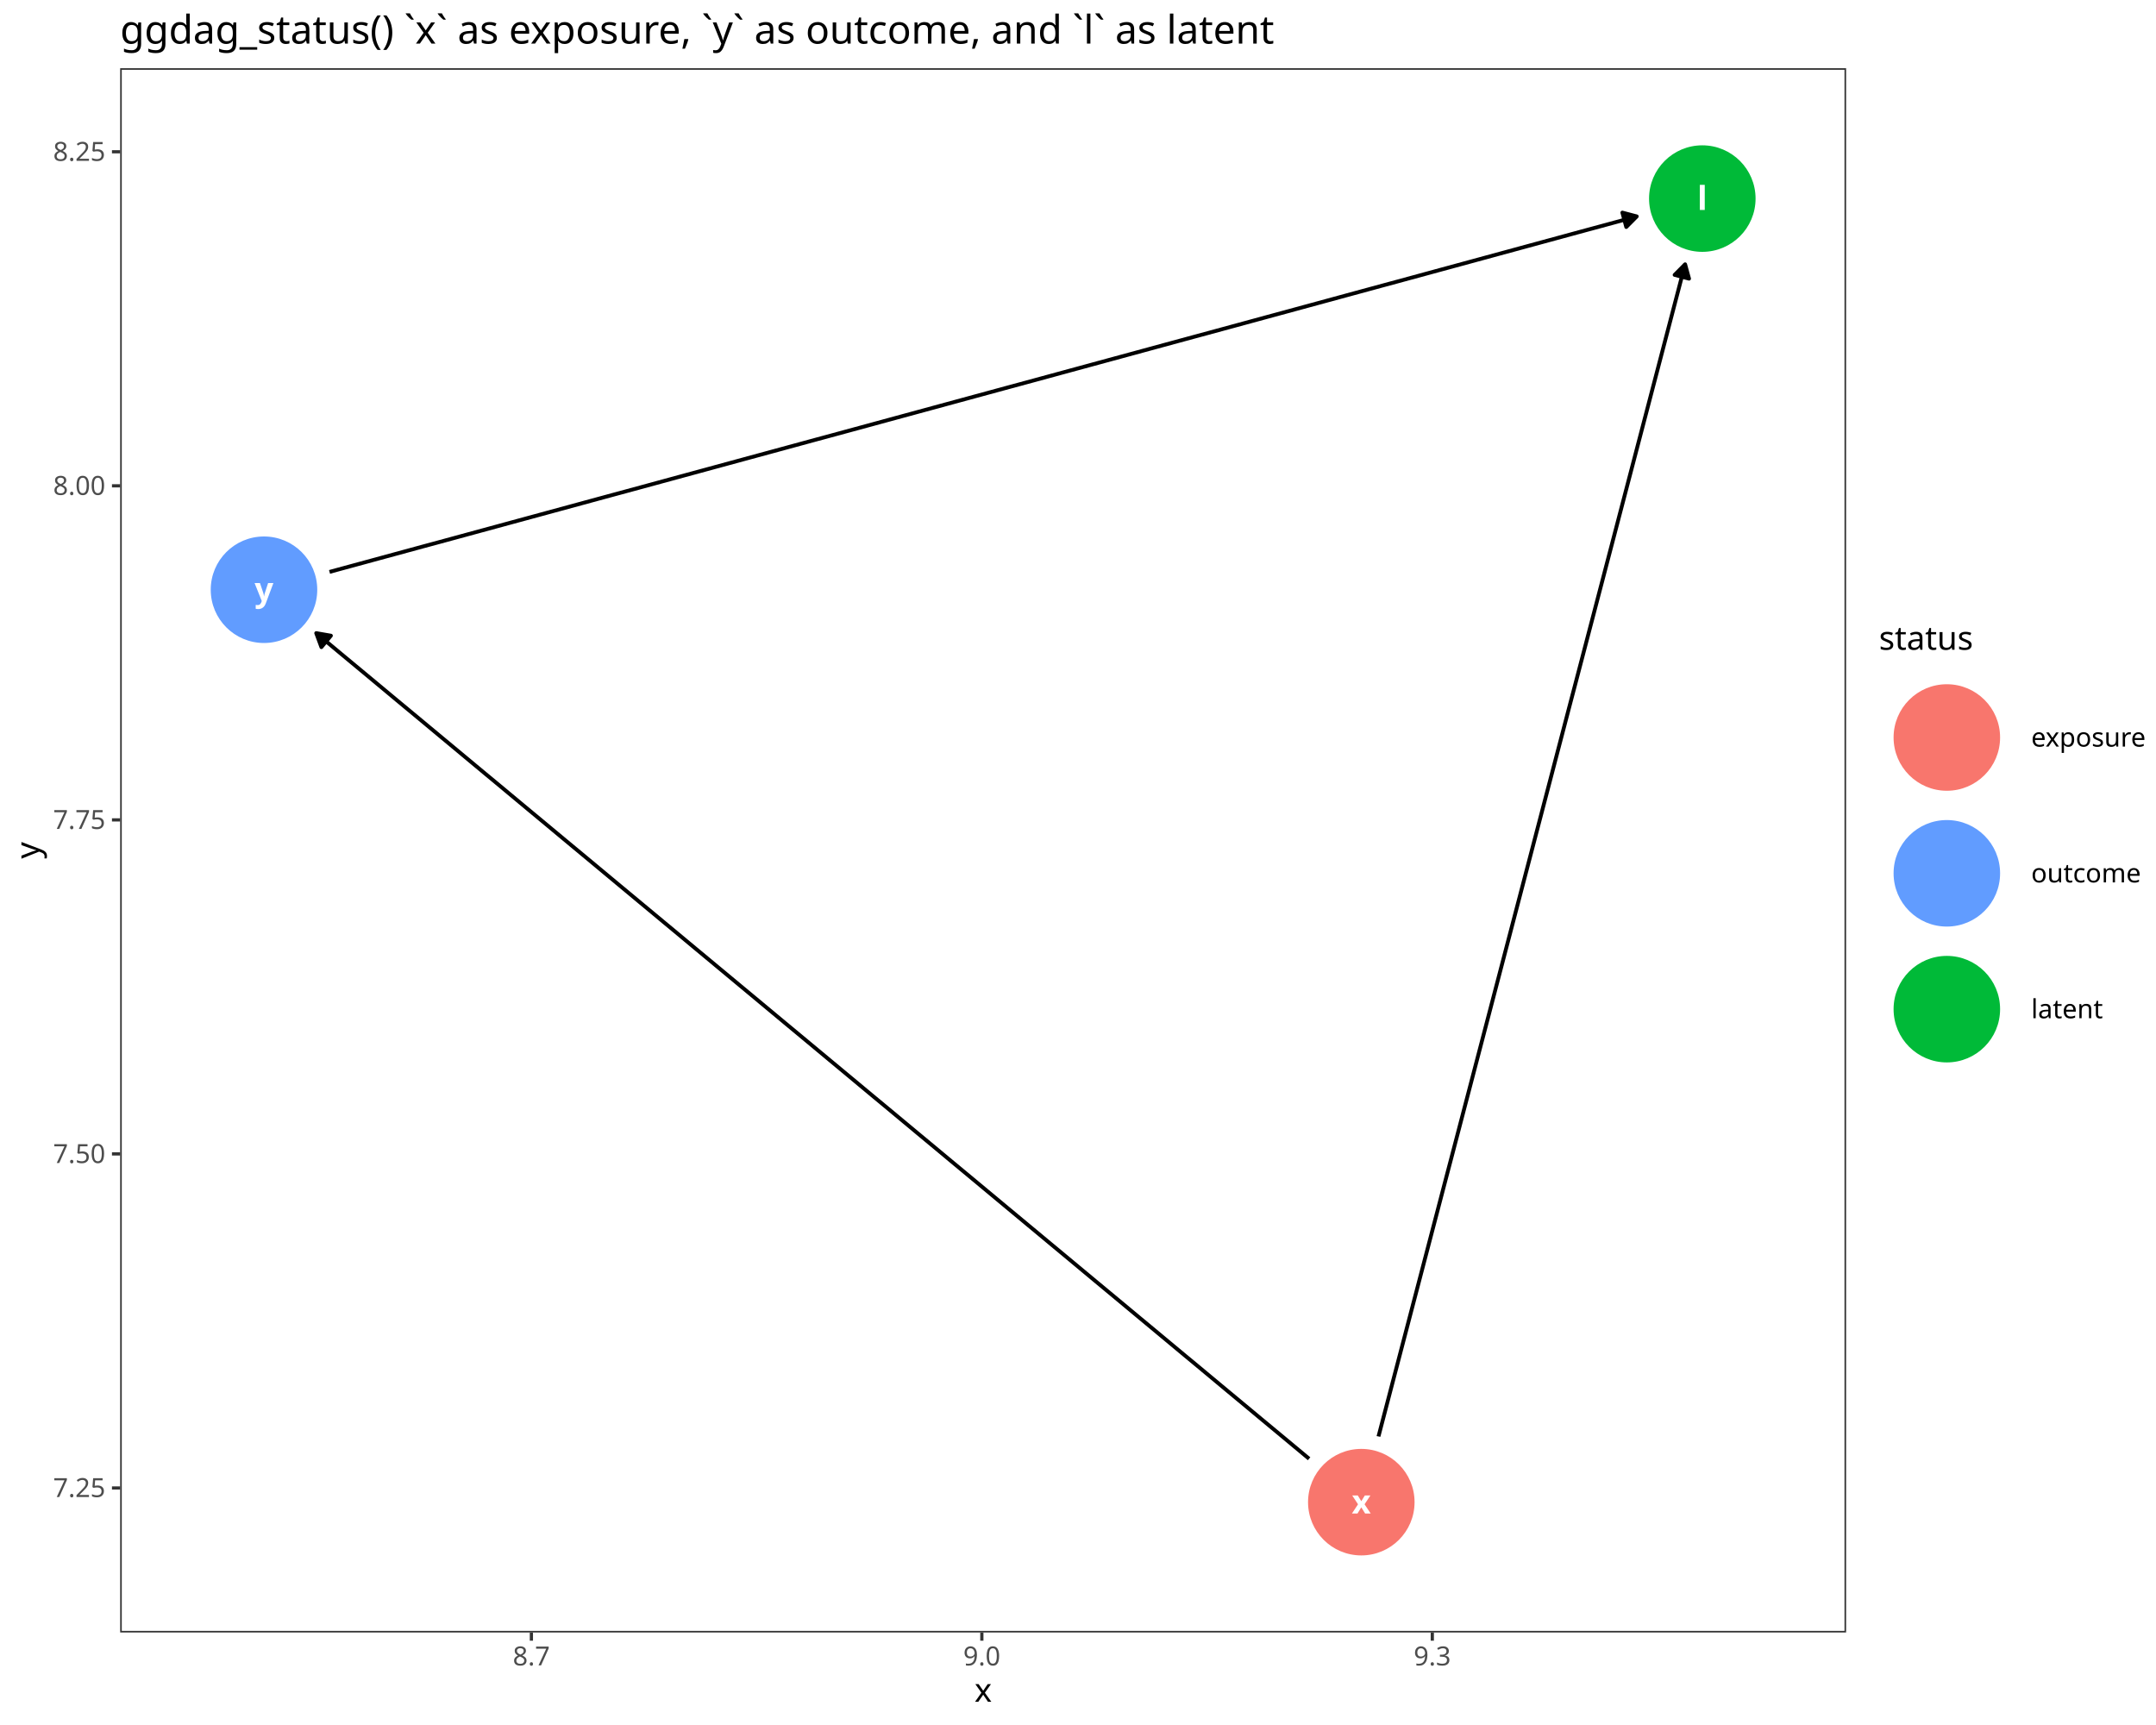
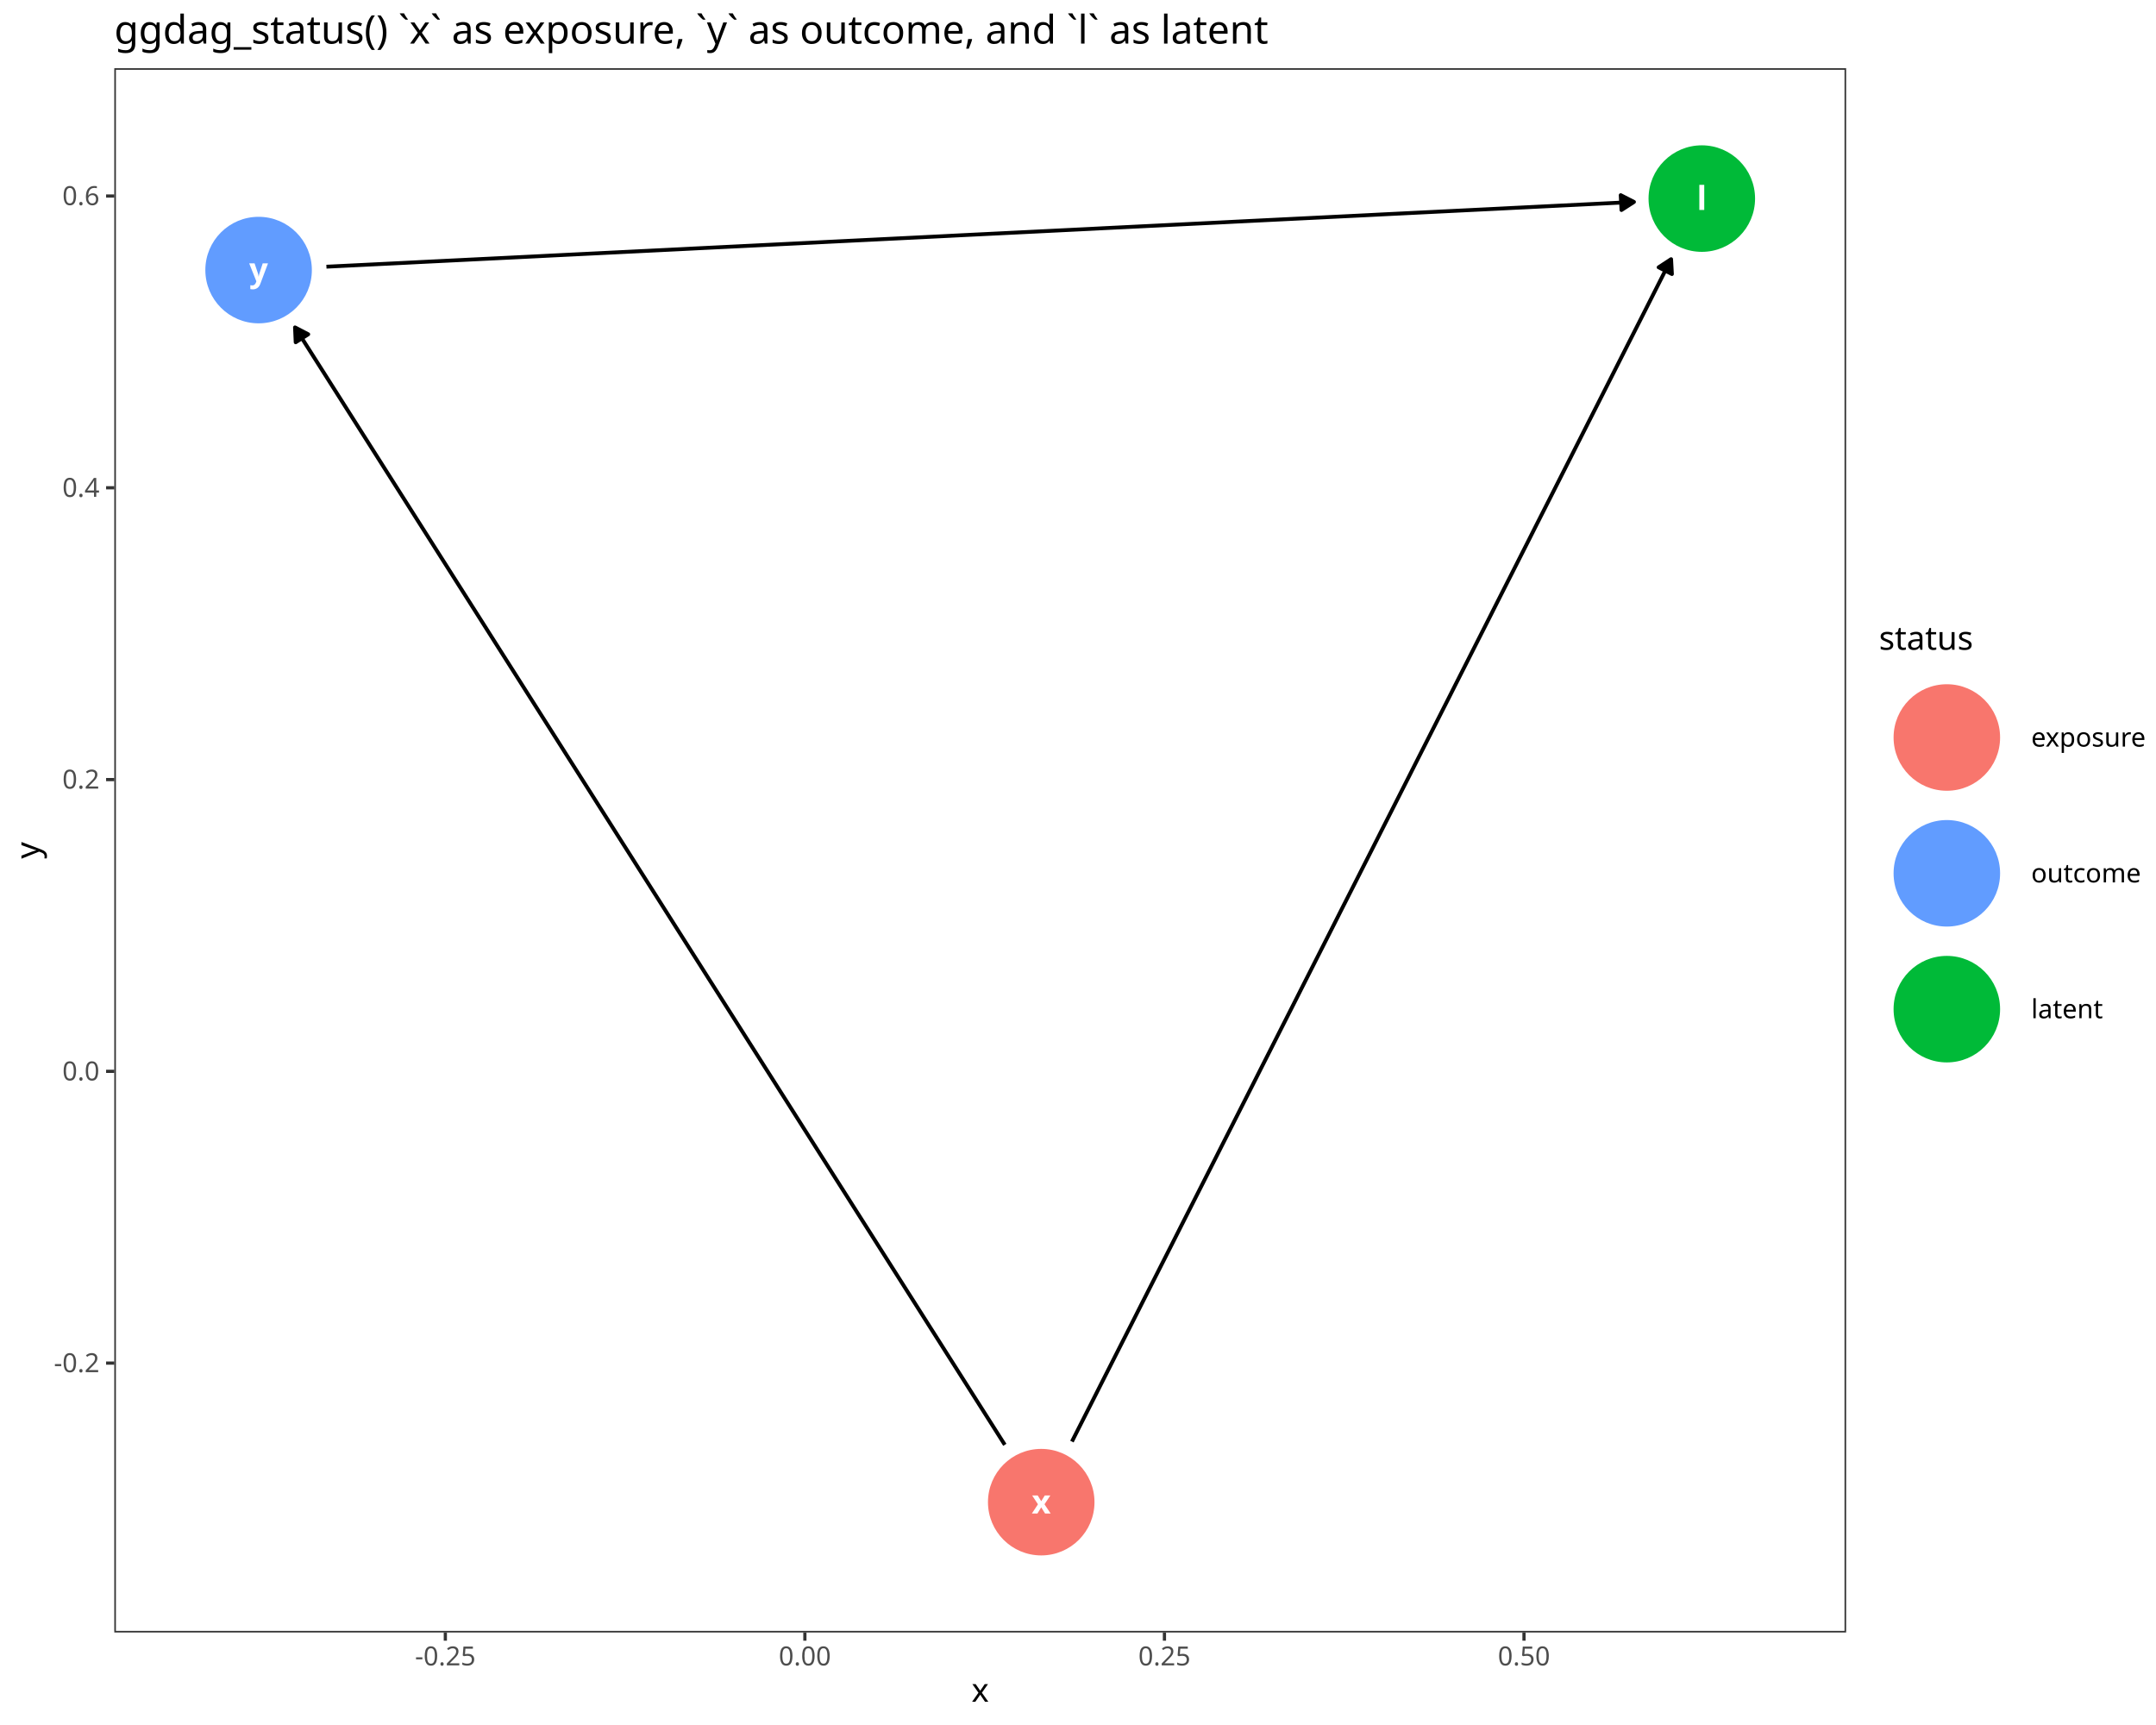
<svg xmlns="http://www.w3.org/2000/svg" class="svglite" data-engine-version="2.0" width="720.00pt" height="576.00pt" viewBox="0 0 720.00 576.00">
  <defs>
    <style type="text/css">
    .svglite line, .svglite polyline, .svglite polygon, .svglite path, .svglite rect, .svglite circle {
      fill: none;
      stroke: #000000;
      stroke-linecap: round;
      stroke-linejoin: round;
      stroke-miterlimit: 10.00;
    }
  </style>
  </defs>
  <rect width="100%" height="100%" style="stroke: none; fill: #FFFFFF;" />
  <defs>
    <clipPath id="cpMC4wMHw3MjAuMDB8MC4wMHw1NzYuMDA=">
      <rect x="0.00" y="0.00" width="720.00" height="576.00" />
    </clipPath>
  </defs>
  <g clip-path="url(#cpMC4wMHw3MjAuMDB8MC4wMHw1NzYuMDA=)">
    <rect x="0.00" y="0.00" width="720.00" height="576.00" style="stroke-width: 1.07; stroke: #FFFFFF; fill: #FFFFFF;" />
  </g>
  <defs>
-     <clipPath id="cpNDAuMTN8NjE2LjUyfDIyLjc4fDU0NS4xMQ==">
-       <rect x="40.13" y="22.78" width="576.38" height="522.33" />
+     <clipPath id="cpMzguMTd8NjE2LjUyfDIyLjc4fDU0NS4xMQ==">
+       <rect x="38.17" y="22.78" width="578.35" height="522.33" />
    </clipPath>
  </defs>
-   <g clip-path="url(#cpNDAuMTN8NjE2LjUyfDIyLjc4fDU0NS4xMQ==)">
-     <rect x="40.13" y="22.78" width="576.38" height="522.33" style="stroke-width: 1.07; stroke: none; fill: #FFFFFF;" />
-     <polyline points="460.35,479.65 460.36,479.60 461.51,475.20 462.66,470.81 463.81,466.41 464.96,462.01 466.11,457.62 467.26,453.22 468.41,448.82 469.56,444.43 470.71,440.03 471.86,435.63 473.01,431.24 474.16,426.84 475.31,422.44 476.46,418.05 477.61,413.65 478.76,409.25 479.91,404.86 481.06,400.46 482.21,396.06 483.36,391.67 484.52,387.27 485.67,382.87 486.82,378.48 487.97,374.08 489.12,369.68 490.27,365.29 491.42,360.89 492.57,356.49 493.72,352.10 494.87,347.70 496.02,343.30 497.17,338.91 498.32,334.51 499.47,330.11 500.62,325.72 501.77,321.32 502.92,316.92 504.07,312.53 505.22,308.13 506.37,303.73 507.52,299.34 508.67,294.94 509.82,290.54 510.97,286.15 512.12,281.75 513.27,277.35 514.42,272.96 515.57,268.56 516.72,264.16 517.87,259.77 519.02,255.37 520.17,250.97 521.32,246.58 522.47,242.18 523.62,237.78 524.77,233.39 525.93,228.99 527.08,224.59 528.23,220.20 529.38,215.80 530.53,211.40 531.68,207.01 532.83,202.61 533.98,198.21 535.13,193.82 536.28,189.42 537.43,185.02 538.58,180.63 539.73,176.23 540.88,171.83 542.03,167.44 543.18,163.04 544.33,158.64 545.48,154.25 546.63,149.85 547.78,145.45 548.93,141.05 550.08,136.66 551.23,132.26 552.38,127.86 553.53,123.47 554.68,119.07 555.83,114.67 556.98,110.28 558.13,105.88 559.28,101.48 560.43,97.09 561.58,92.69 562.73,88.29 562.75,88.25 " style="stroke-width: 1.28; stroke-linecap: butt;" />
-     <polygon points="564.06,93.05 562.75,88.25 559.24,91.79 " style="stroke-width: 1.28; stroke-linecap: butt; fill: #000000;" />
-     <polyline points="437.17,487.09 436.10,486.20 432.40,483.12 428.70,480.04 425.00,476.97 421.29,473.89 417.59,470.81 413.89,467.73 410.19,464.66 406.49,461.58 402.79,458.50 399.09,455.42 395.38,452.35 391.68,449.27 387.98,446.19 384.28,443.11 380.58,440.04 376.88,436.96 373.18,433.88 369.47,430.80 365.77,427.73 362.07,424.65 358.37,421.57 354.67,418.49 350.97,415.42 347.27,412.34 343.56,409.26 339.86,406.18 336.16,403.11 332.46,400.03 328.76,396.95 325.06,393.87 321.36,390.80 317.65,387.72 313.95,384.64 310.25,381.56 306.55,378.49 302.85,375.41 299.15,372.33 295.45,369.25 291.74,366.18 288.04,363.10 284.34,360.02 280.64,356.94 276.94,353.87 273.24,350.79 269.54,347.71 265.83,344.63 262.13,341.56 258.43,338.48 254.73,335.40 251.03,332.32 247.33,329.25 243.63,326.17 239.92,323.09 236.22,320.01 232.52,316.94 228.82,313.86 225.12,310.78 221.42,307.71 217.72,304.63 214.01,301.55 210.31,298.47 206.61,295.40 202.91,292.32 199.21,289.24 195.51,286.16 191.81,283.09 188.10,280.01 184.40,276.93 180.70,273.85 177.00,270.78 173.30,267.70 169.60,264.62 165.90,261.54 162.19,258.47 158.49,255.39 154.79,252.31 151.09,249.23 147.39,246.16 143.69,243.08 139.99,240.00 136.28,236.92 132.58,233.85 128.88,230.77 125.18,227.69 121.48,224.61 117.78,221.54 114.07,218.46 110.37,215.38 106.67,212.30 105.60,211.41 " style="stroke-width: 1.28; stroke-linecap: butt;" />
-     <polygon points="110.51,212.26 105.60,211.41 107.33,216.09 " style="stroke-width: 1.28; stroke-linecap: butt; fill: #000000;" />
-     <polyline points="110.05,190.97 112.42,190.32 117.28,189.00 122.13,187.68 126.98,186.36 131.83,185.04 136.68,183.72 141.53,182.40 146.39,181.09 151.24,179.77 156.09,178.45 160.94,177.13 165.79,175.81 170.64,174.49 175.50,173.17 180.35,171.85 185.20,170.53 190.05,169.21 194.90,167.89 199.75,166.57 204.61,165.25 209.46,163.94 214.31,162.62 219.16,161.30 224.01,159.98 228.86,158.66 233.72,157.34 238.57,156.02 243.42,154.70 248.27,153.38 253.12,152.06 257.98,150.74 262.83,149.42 267.68,148.10 272.53,146.78 277.38,145.47 282.23,144.15 287.09,142.83 291.94,141.51 296.79,140.19 301.64,138.87 306.49,137.55 311.34,136.23 316.20,134.91 321.05,133.59 325.90,132.27 330.75,130.95 335.60,129.63 340.45,128.32 345.31,127.00 350.16,125.68 355.01,124.36 359.86,123.04 364.71,121.72 369.56,120.40 374.42,119.08 379.27,117.76 384.12,116.44 388.97,115.12 393.82,113.80 398.68,112.48 403.53,111.17 408.38,109.85 413.23,108.53 418.08,107.21 422.93,105.89 427.79,104.57 432.64,103.25 437.49,101.93 442.34,100.61 447.19,99.29 452.04,97.97 456.90,96.65 461.75,95.33 466.60,94.02 471.45,92.70 476.30,91.38 481.15,90.06 486.01,88.74 490.86,87.42 495.71,86.10 500.56,84.78 505.41,83.46 510.26,82.14 515.12,80.82 519.97,79.50 524.82,78.18 529.67,76.86 534.52,75.55 539.38,74.23 544.23,72.91 546.60,72.26 " style="stroke-width: 1.28; stroke-linecap: butt;" />
-     <polygon points="543.09,75.80 546.60,72.26 541.79,70.99 " style="stroke-width: 1.28; stroke-linecap: butt; fill: #000000;" />
-     <circle cx="568.49" cy="66.31" r="17.43" style="stroke-width: 0.71; stroke: #00BA38; fill: #00BA38;" />
-     <circle cx="454.61" cy="501.59" r="17.43" style="stroke-width: 0.71; stroke: #F8766D; fill: #F8766D;" />
-     <circle cx="88.16" cy="196.92" r="17.43" style="stroke-width: 0.71; stroke: #619CFF; fill: #619CFF;" />
-     <text x="568.49" y="70.11" text-anchor="middle" style="font-size: 11.04px; font-weight: bold; fill: #FFFFFF; font-family: sans;" textLength="2.45px" lengthAdjust="spacingAndGlyphs">l</text>
-     <text x="454.61" y="505.38" text-anchor="middle" style="font-size: 11.04px; font-weight: bold; fill: #FFFFFF; font-family: sans;" textLength="5.52px" lengthAdjust="spacingAndGlyphs">x</text>
-     <text x="88.16" y="200.72" text-anchor="middle" style="font-size: 11.04px; font-weight: bold; fill: #FFFFFF; font-family: sans;" textLength="5.52px" lengthAdjust="spacingAndGlyphs">y</text>
-     <rect x="40.13" y="22.78" width="576.38" height="522.33" style="stroke-width: 1.07; stroke: #333333;" />
+   <g clip-path="url(#cpMzguMTd8NjE2LjUyfDIyLjc4fDU0NS4xMQ==)">
+     <rect x="38.17" y="22.78" width="578.35" height="522.33" style="stroke-width: 1.07; stroke: none; fill: #FFFFFF;" />
+     <polyline points="357.97,481.36 358.86,479.60 361.09,475.20 363.32,470.81 365.55,466.41 367.77,462.01 370.00,457.62 372.23,453.22 374.46,448.82 376.69,444.43 378.92,440.03 381.14,435.63 383.37,431.24 385.60,426.84 387.83,422.44 390.06,418.05 392.29,413.65 394.51,409.25 396.74,404.86 398.97,400.46 401.20,396.06 403.43,391.67 405.66,387.27 407.88,382.87 410.11,378.48 412.34,374.08 414.57,369.68 416.80,365.29 419.03,360.89 421.25,356.49 423.48,352.10 425.71,347.70 427.94,343.30 430.17,338.91 432.40,334.51 434.62,330.11 436.85,325.72 439.08,321.32 441.31,316.92 443.54,312.53 445.77,308.13 447.99,303.73 450.22,299.34 452.45,294.94 454.68,290.54 456.91,286.15 459.14,281.75 461.36,277.35 463.59,272.96 465.82,268.56 468.05,264.16 470.28,259.77 472.50,255.37 474.73,250.97 476.96,246.58 479.19,242.18 481.42,237.78 483.65,233.39 485.87,228.99 488.10,224.59 490.33,220.20 492.56,215.80 494.79,211.40 497.02,207.01 499.24,202.61 501.47,198.21 503.70,193.82 505.93,189.42 508.16,185.02 510.39,180.63 512.61,176.23 514.84,171.83 517.07,167.44 519.30,163.04 521.53,158.64 523.76,154.25 525.98,149.85 528.21,145.45 530.44,141.05 532.67,136.66 534.90,132.26 537.13,127.86 539.35,123.47 541.58,119.07 543.81,114.67 546.04,110.28 548.27,105.88 550.50,101.48 552.72,97.09 554.95,92.69 557.18,88.29 558.07,86.54 " style="stroke-width: 1.28; stroke-linecap: butt;" />
+     <polygon points="558.34,91.51 558.07,86.54 553.90,89.26 " style="stroke-width: 1.28; stroke-linecap: butt; fill: #000000;" />
+     <polyline points="335.56,482.44 334.52,480.81 331.88,476.65 329.24,472.50 326.60,468.34 323.96,464.18 321.32,460.03 318.68,455.87 316.04,451.72 313.40,447.56 310.76,443.41 308.12,439.25 305.48,435.09 302.84,430.94 300.20,426.78 297.56,422.63 294.92,418.47 292.28,414.32 289.64,410.16 287.00,406.01 284.36,401.85 281.72,397.69 279.08,393.54 276.44,389.38 273.80,385.23 271.16,381.07 268.52,376.92 265.88,372.76 263.24,368.60 260.60,364.45 257.96,360.29 255.32,356.14 252.68,351.98 250.04,347.83 247.40,343.67 244.76,339.51 242.12,335.36 239.48,331.20 236.84,327.05 234.20,322.89 231.56,318.74 228.92,314.58 226.28,310.43 223.64,306.27 221.00,302.11 218.36,297.96 215.72,293.80 213.08,289.65 210.44,285.49 207.80,281.34 205.16,277.18 202.52,273.02 199.88,268.87 197.24,264.71 194.60,260.56 191.96,256.40 189.32,252.25 186.68,248.09 184.04,243.93 181.40,239.78 178.76,235.62 176.12,231.47 173.48,227.31 170.84,223.16 168.20,219.00 165.56,214.85 162.92,210.69 160.28,206.53 157.64,202.38 155.00,198.22 152.36,194.07 149.72,189.91 147.08,185.76 144.44,181.60 141.80,177.44 139.16,173.29 136.52,169.13 133.88,164.98 131.24,160.82 128.60,156.67 125.96,152.51 123.32,148.35 120.68,144.20 118.04,140.04 115.40,135.89 112.76,131.73 110.12,127.58 107.48,123.42 104.84,119.27 102.20,115.11 99.56,110.95 98.52,109.32 " style="stroke-width: 1.28; stroke-linecap: butt;" />
+     <polygon points="102.94,111.62 98.52,109.32 98.74,114.29 " style="stroke-width: 1.28; stroke-linecap: butt; fill: #000000;" />
+     <polyline points="109.01,89.05 110.71,88.97 115.57,88.73 120.44,88.49 125.31,88.25 130.18,88.01 135.05,87.77 139.92,87.52 144.78,87.28 149.65,87.04 154.52,86.80 159.39,86.56 164.26,86.32 169.12,86.08 173.99,85.84 178.86,85.60 183.73,85.35 188.60,85.11 193.47,84.87 198.33,84.63 203.20,84.39 208.07,84.15 212.94,83.91 217.81,83.67 222.68,83.43 227.54,83.19 232.41,82.94 237.28,82.70 242.15,82.46 247.02,82.22 251.89,81.98 256.75,81.74 261.62,81.50 266.49,81.26 271.36,81.02 276.23,80.77 281.09,80.53 285.96,80.29 290.83,80.05 295.70,79.81 300.57,79.57 305.44,79.33 310.30,79.09 315.17,78.85 320.04,78.60 324.91,78.36 329.78,78.12 334.65,77.88 339.51,77.64 344.38,77.40 349.25,77.16 354.12,76.92 358.99,76.68 363.86,76.44 368.72,76.19 373.59,75.95 378.46,75.71 383.33,75.47 388.20,75.23 393.06,74.99 397.93,74.75 402.80,74.51 407.67,74.27 412.54,74.02 417.41,73.78 422.27,73.54 427.14,73.30 432.01,73.06 436.88,72.82 441.75,72.58 446.62,72.34 451.48,72.10 456.35,71.86 461.22,71.61 466.09,71.37 470.96,71.13 475.82,70.89 480.69,70.65 485.56,70.41 490.43,70.17 495.30,69.93 500.17,69.69 505.03,69.44 509.90,69.20 514.77,68.96 519.64,68.72 524.51,68.48 529.38,68.24 534.24,68.00 539.11,67.76 543.98,67.52 545.67,67.43 " style="stroke-width: 1.28; stroke-linecap: butt;" />
+     <polygon points="541.49,70.13 545.67,67.43 541.24,65.16 " style="stroke-width: 1.28; stroke-linecap: butt; fill: #000000;" />
+     <circle cx="568.32" cy="66.31" r="17.43" style="stroke-width: 0.71; stroke: #00BA38; fill: #00BA38;" />
+     <circle cx="347.72" cy="501.59" r="17.43" style="stroke-width: 0.71; stroke: #F8766D; fill: #F8766D;" />
+     <circle cx="86.36" cy="90.18" r="17.43" style="stroke-width: 0.71; stroke: #619CFF; fill: #619CFF;" />
+     <text x="568.32" y="70.11" text-anchor="middle" style="font-size: 11.04px; font-weight: bold; fill: #FFFFFF; font-family: sans;" textLength="2.45px" lengthAdjust="spacingAndGlyphs">l</text>
+     <text x="347.72" y="505.38" text-anchor="middle" style="font-size: 11.04px; font-weight: bold; fill: #FFFFFF; font-family: sans;" textLength="5.52px" lengthAdjust="spacingAndGlyphs">x</text>
+     <text x="86.36" y="93.97" text-anchor="middle" style="font-size: 11.04px; font-weight: bold; fill: #FFFFFF; font-family: sans;" textLength="5.52px" lengthAdjust="spacingAndGlyphs">y</text>
+     <rect x="38.17" y="22.78" width="578.35" height="522.33" style="stroke-width: 1.07; stroke: #333333;" />
  </g>
  <g clip-path="url(#cpMC4wMHw3MjAuMDB8MC4wMHw1NzYuMDA=)">
-     <text x="35.20" y="499.88" text-anchor="end" style="font-size: 8.80px; fill: #4D4D4D; font-family: sans;" textLength="17.13px" lengthAdjust="spacingAndGlyphs">7.25</text>
-     <text x="35.20" y="388.34" text-anchor="end" style="font-size: 8.80px; fill: #4D4D4D; font-family: sans;" textLength="17.13px" lengthAdjust="spacingAndGlyphs">7.50</text>
-     <text x="35.20" y="276.79" text-anchor="end" style="font-size: 8.80px; fill: #4D4D4D; font-family: sans;" textLength="17.13px" lengthAdjust="spacingAndGlyphs">7.75</text>
-     <text x="35.20" y="165.25" text-anchor="end" style="font-size: 8.80px; fill: #4D4D4D; font-family: sans;" textLength="17.13px" lengthAdjust="spacingAndGlyphs">8.00</text>
-     <text x="35.20" y="53.71" text-anchor="end" style="font-size: 8.80px; fill: #4D4D4D; font-family: sans;" textLength="17.13px" lengthAdjust="spacingAndGlyphs">8.25</text>
-     <polyline points="37.39,496.85 40.13,496.85 " style="stroke-width: 1.07; stroke: #333333; stroke-linecap: butt;" />
-     <polyline points="37.39,385.31 40.13,385.31 " style="stroke-width: 1.07; stroke: #333333; stroke-linecap: butt;" />
-     <polyline points="37.39,273.77 40.13,273.77 " style="stroke-width: 1.07; stroke: #333333; stroke-linecap: butt;" />
-     <polyline points="37.39,162.22 40.13,162.22 " style="stroke-width: 1.07; stroke: #333333; stroke-linecap: butt;" />
-     <polyline points="37.39,50.68 40.13,50.68 " style="stroke-width: 1.07; stroke: #333333; stroke-linecap: butt;" />
-     <polyline points="177.46,547.85 177.46,545.11 " style="stroke-width: 1.07; stroke: #333333; stroke-linecap: butt;" />
-     <polyline points="327.89,547.85 327.89,545.11 " style="stroke-width: 1.07; stroke: #333333; stroke-linecap: butt;" />
-     <polyline points="478.32,547.85 478.32,545.11 " style="stroke-width: 1.07; stroke: #333333; stroke-linecap: butt;" />
-     <text x="177.46" y="556.10" text-anchor="middle" style="font-size: 8.80px; fill: #4D4D4D; font-family: sans;" textLength="12.23px" lengthAdjust="spacingAndGlyphs">8.7</text>
-     <text x="327.89" y="556.10" text-anchor="middle" style="font-size: 8.80px; fill: #4D4D4D; font-family: sans;" textLength="12.23px" lengthAdjust="spacingAndGlyphs">9.0</text>
-     <text x="478.32" y="556.10" text-anchor="middle" style="font-size: 8.80px; fill: #4D4D4D; font-family: sans;" textLength="12.23px" lengthAdjust="spacingAndGlyphs">9.3</text>
-     <text x="328.33" y="568.24" text-anchor="middle" style="font-size: 11.00px; font-family: sans;" textLength="5.50px" lengthAdjust="spacingAndGlyphs">x</text>
+     <text x="33.24" y="458.19" text-anchor="end" style="font-size: 8.80px; fill: #4D4D4D; font-family: sans;" textLength="15.16px" lengthAdjust="spacingAndGlyphs">-0.2</text>
+     <text x="33.24" y="360.76" text-anchor="end" style="font-size: 8.80px; fill: #4D4D4D; font-family: sans;" textLength="12.23px" lengthAdjust="spacingAndGlyphs">0.0</text>
+     <text x="33.24" y="263.33" text-anchor="end" style="font-size: 8.80px; fill: #4D4D4D; font-family: sans;" textLength="12.23px" lengthAdjust="spacingAndGlyphs">0.2</text>
+     <text x="33.24" y="165.91" text-anchor="end" style="font-size: 8.80px; fill: #4D4D4D; font-family: sans;" textLength="12.23px" lengthAdjust="spacingAndGlyphs">0.4</text>
+     <text x="33.24" y="68.48" text-anchor="end" style="font-size: 8.80px; fill: #4D4D4D; font-family: sans;" textLength="12.23px" lengthAdjust="spacingAndGlyphs">0.6</text>
+     <polyline points="35.43,455.16 38.17,455.16 " style="stroke-width: 1.07; stroke: #333333; stroke-linecap: butt;" />
+     <polyline points="35.43,357.74 38.17,357.74 " style="stroke-width: 1.07; stroke: #333333; stroke-linecap: butt;" />
+     <polyline points="35.43,260.31 38.17,260.31 " style="stroke-width: 1.07; stroke: #333333; stroke-linecap: butt;" />
+     <polyline points="35.43,162.88 38.17,162.88 " style="stroke-width: 1.07; stroke: #333333; stroke-linecap: butt;" />
+     <polyline points="35.43,65.45 38.17,65.45 " style="stroke-width: 1.07; stroke: #333333; stroke-linecap: butt;" />
+     <polyline points="148.72,547.85 148.72,545.11 " style="stroke-width: 1.07; stroke: #333333; stroke-linecap: butt;" />
+     <polyline points="268.79,547.85 268.79,545.11 " style="stroke-width: 1.07; stroke: #333333; stroke-linecap: butt;" />
+     <polyline points="388.87,547.85 388.87,545.11 " style="stroke-width: 1.07; stroke: #333333; stroke-linecap: butt;" />
+     <polyline points="508.94,547.85 508.94,545.11 " style="stroke-width: 1.07; stroke: #333333; stroke-linecap: butt;" />
+     <text x="148.72" y="556.10" text-anchor="middle" style="font-size: 8.80px; fill: #4D4D4D; font-family: sans;" textLength="20.06px" lengthAdjust="spacingAndGlyphs">-0.25</text>
+     <text x="268.79" y="556.10" text-anchor="middle" style="font-size: 8.80px; fill: #4D4D4D; font-family: sans;" textLength="17.13px" lengthAdjust="spacingAndGlyphs">0.00</text>
+     <text x="388.87" y="556.10" text-anchor="middle" style="font-size: 8.80px; fill: #4D4D4D; font-family: sans;" textLength="17.13px" lengthAdjust="spacingAndGlyphs">0.25</text>
+     <text x="508.94" y="556.10" text-anchor="middle" style="font-size: 8.80px; fill: #4D4D4D; font-family: sans;" textLength="17.13px" lengthAdjust="spacingAndGlyphs">0.50</text>
+     <text x="327.34" y="568.24" text-anchor="middle" style="font-size: 11.00px; font-family: sans;" textLength="5.50px" lengthAdjust="spacingAndGlyphs">x</text>
    <text transform="translate(13.05,283.95) rotate(-90)" text-anchor="middle" style="font-size: 11.00px; font-family: sans;" textLength="5.50px" lengthAdjust="spacingAndGlyphs">y</text>
    <rect x="627.48" y="208.25" width="87.04" height="151.40" style="stroke-width: 1.07; stroke: none; fill: #FFFFFF;" />
    <text x="627.48" y="216.96" style="font-size: 11.00px; font-family: sans;" textLength="29.36px" lengthAdjust="spacingAndGlyphs">status</text>
    <rect x="627.48" y="223.58" width="45.35" height="45.35" style="stroke-width: 1.07; stroke: none; fill: #FFFFFF;" />
    <circle cx="650.15" cy="246.26" r="17.43" style="stroke-width: 0.71; stroke: #F8766D; fill: #F8766D;" />
    <rect x="627.48" y="268.94" width="45.35" height="45.35" style="stroke-width: 1.07; stroke: none; fill: #FFFFFF;" />
    <circle cx="650.15" cy="291.61" r="17.43" style="stroke-width: 0.71; stroke: #619CFF; fill: #619CFF;" />
    <rect x="627.48" y="314.29" width="45.35" height="45.35" style="stroke-width: 1.07; stroke: none; fill: #FFFFFF;" />
    <circle cx="650.15" cy="336.97" r="17.43" style="stroke-width: 0.71; stroke: #00BA38; fill: #00BA38;" />
    <text x="678.31" y="249.29" style="font-size: 8.80px; font-family: sans;" textLength="36.21px" lengthAdjust="spacingAndGlyphs">exposure</text>
    <text x="678.31" y="294.64" style="font-size: 8.80px; font-family: sans;" textLength="33.76px" lengthAdjust="spacingAndGlyphs">outcome</text>
    <text x="678.31" y="340.00" style="font-size: 8.80px; font-family: sans;" textLength="21.53px" lengthAdjust="spacingAndGlyphs">latent</text>
-     <text x="40.13" y="14.56" style="font-size: 13.20px; font-family: sans;" textLength="375.70px" lengthAdjust="spacingAndGlyphs">ggdag_status() `x` as exposure, `y` as outcome, and `l` as latent</text>
+     <text x="38.17" y="14.56" style="font-size: 13.20px; font-family: sans;" textLength="375.70px" lengthAdjust="spacingAndGlyphs">ggdag_status() `x` as exposure, `y` as outcome, and `l` as latent</text>
  </g>
</svg>
